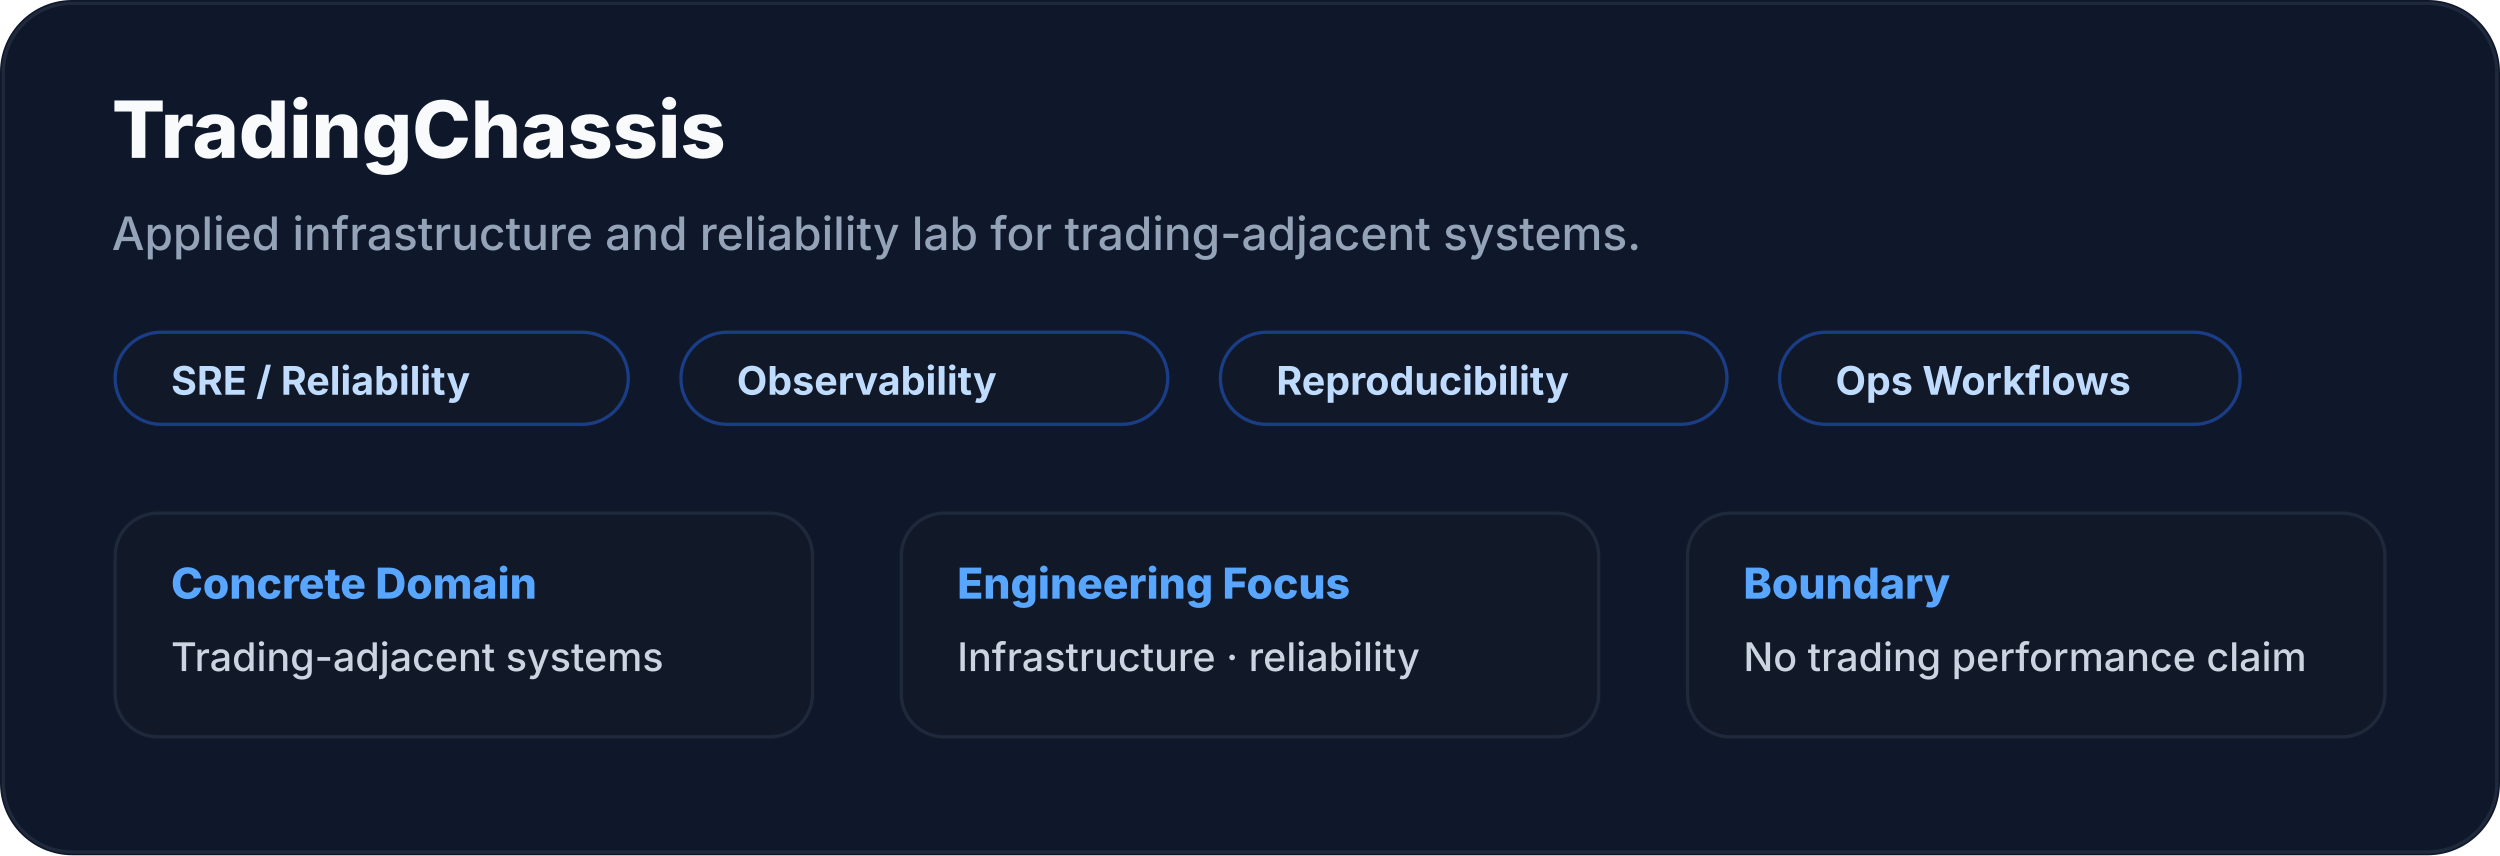
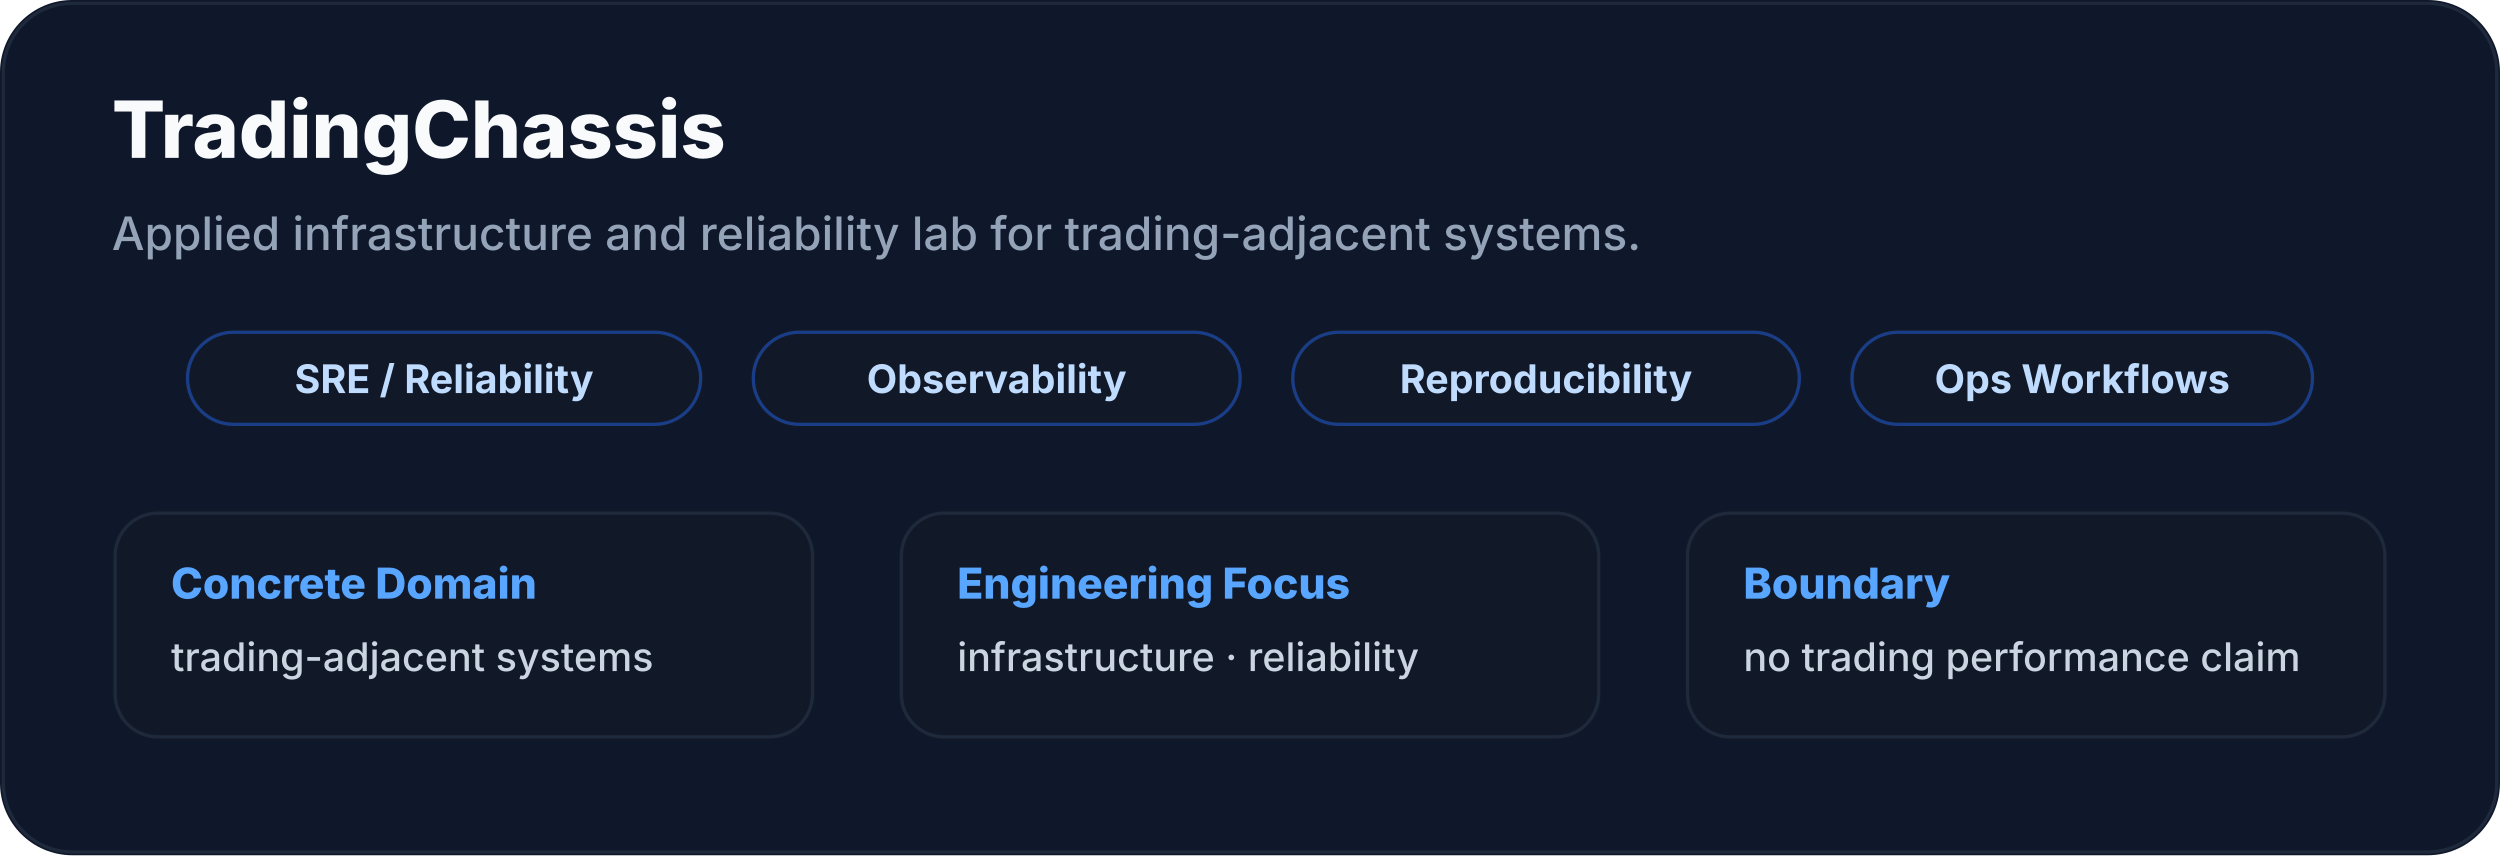
<svg xmlns="http://www.w3.org/2000/svg" width="760" height="260" viewBox="0 0 760 260" fill="none">
  <rect width="760" height="260" rx="22" fill="#0F172A" />
  <rect x="1" y="1" width="758" height="258" rx="21" stroke="#1E293B" stroke-width="1" />
  <text x="34" y="48" fill="#F8FAFC" font-family="Inter, Segoe UI, Arial, sans-serif" font-size="24" font-weight="800">
    TradingChassis
  </text>
  <text x="34" y="76" fill="#94A3B8" font-family="Inter, Segoe UI, Arial, sans-serif" font-size="14" font-weight="500">
    Applied infrastructure and reliability lab for trading-adjacent systems.
  </text>
-   <g transform="translate(34, 100)">
+   <g transform="translate(56, 100)">
    <rect width="158" height="30" rx="15" fill="#111827" />
    <rect x="1" y="1" width="156" height="28" rx="14" stroke="#2563EB" stroke-opacity="0.5" />
-     <text x="18" y="20" fill="#BFDBFE" font-family="Inter, Segoe UI, Arial, sans-serif" font-size="12" font-weight="700">
+     <text x="79" y="15" text-anchor="middle" dominant-baseline="middle" fill="#BFDBFE" font-family="Inter, Segoe UI, Arial, sans-serif" font-size="12" font-weight="700">
      SRE / Reliability
    </text>
  </g>
-   <g transform="translate(206, 100)">
+   <g transform="translate(228, 100)">
    <rect width="150" height="30" rx="15" fill="#111827" />
    <rect x="1" y="1" width="148" height="28" rx="14" stroke="#2563EB" stroke-opacity="0.5" />
-     <text x="18" y="20" fill="#BFDBFE" font-family="Inter, Segoe UI, Arial, sans-serif" font-size="12" font-weight="700">
+     <text x="75" y="15" text-anchor="middle" dominant-baseline="middle" fill="#BFDBFE" font-family="Inter, Segoe UI, Arial, sans-serif" font-size="12" font-weight="700">
      Observability
    </text>
  </g>
-   <g transform="translate(370, 100)">
+   <g transform="translate(392, 100)">
    <rect width="156" height="30" rx="15" fill="#111827" />
    <rect x="1" y="1" width="154" height="28" rx="14" stroke="#2563EB" stroke-opacity="0.5" />
-     <text x="18" y="20" fill="#BFDBFE" font-family="Inter, Segoe UI, Arial, sans-serif" font-size="12" font-weight="700">
+     <text x="78" y="15" text-anchor="middle" dominant-baseline="middle" fill="#BFDBFE" font-family="Inter, Segoe UI, Arial, sans-serif" font-size="12" font-weight="700">
      Reproducibility
    </text>
  </g>
-   <g transform="translate(540, 100)">
+   <g transform="translate(562, 100)">
    <rect width="142" height="30" rx="15" fill="#111827" />
    <rect x="1" y="1" width="140" height="28" rx="14" stroke="#2563EB" stroke-opacity="0.5" />
-     <text x="18" y="20" fill="#BFDBFE" font-family="Inter, Segoe UI, Arial, sans-serif" font-size="12" font-weight="700">
+     <text x="71" y="15" text-anchor="middle" dominant-baseline="middle" fill="#BFDBFE" font-family="Inter, Segoe UI, Arial, sans-serif" font-size="12" font-weight="700">
      Ops Workflows
    </text>
  </g>
  <g transform="translate(34, 155)">
    <rect width="214" height="70" rx="14" fill="#111827" />
    <rect x="1" y="1" width="212" height="68" rx="13" stroke="#1E293B" stroke-width="1" />
    <text x="18" y="27" fill="#58A6FF" font-family="Inter, Segoe UI, Arial, sans-serif" font-size="13" font-weight="800">
      Concrete Domain
    </text>
    <text x="18" y="49" fill="#CBD5E1" font-family="Inter, Segoe UI, Arial, sans-serif" font-size="12" font-weight="500">
-       Trading-adjacent systems
+       trading-adjacent systems
    </text>
  </g>
  <g transform="translate(273, 155)">
    <rect width="214" height="70" rx="14" fill="#111827" />
    <rect x="1" y="1" width="212" height="68" rx="13" stroke="#1E293B" stroke-width="1" />
    <text x="18" y="27" fill="#58A6FF" font-family="Inter, Segoe UI, Arial, sans-serif" font-size="13" font-weight="800">
      Engineering Focus
    </text>
    <text x="18" y="49" fill="#CBD5E1" font-family="Inter, Segoe UI, Arial, sans-serif" font-size="12" font-weight="500">
-       Infrastructure · reliability
+       infrastructure · reliability
    </text>
  </g>
  <g transform="translate(512, 155)">
    <rect width="214" height="70" rx="14" fill="#111827" />
    <rect x="1" y="1" width="212" height="68" rx="13" stroke="#1E293B" stroke-width="1" />
    <text x="18" y="27" fill="#58A6FF" font-family="Inter, Segoe UI, Arial, sans-serif" font-size="13" font-weight="800">
      Boundary
    </text>
    <text x="18" y="49" fill="#CBD5E1" font-family="Inter, Segoe UI, Arial, sans-serif" font-size="12" font-weight="500">
-       No trading performance claim
+       no trading performance claim
    </text>
  </g>
</svg>
